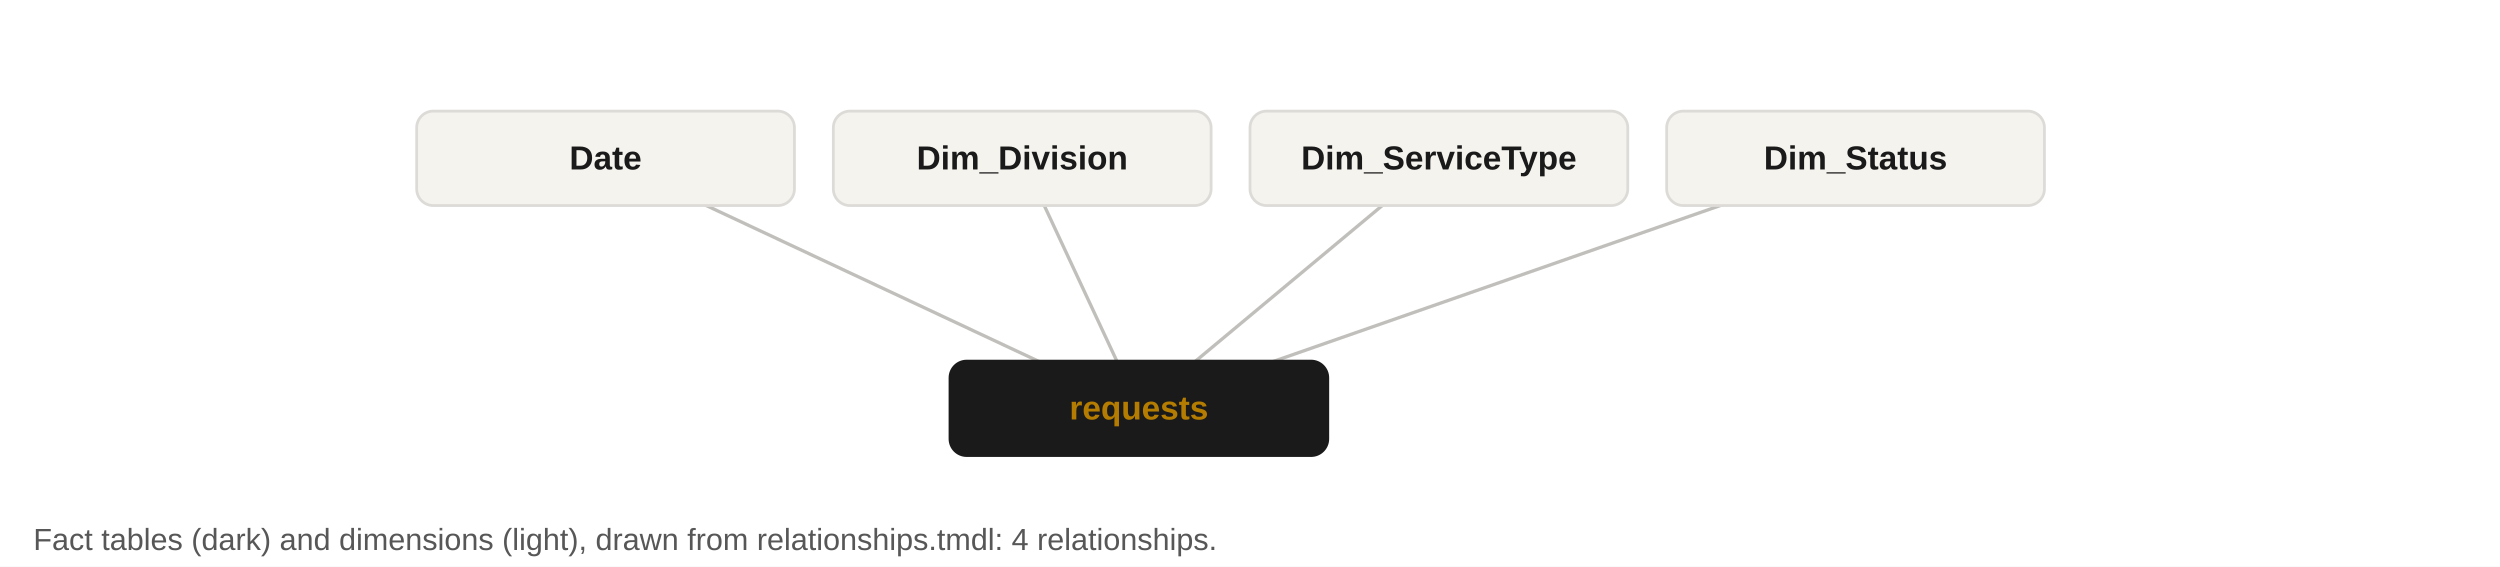
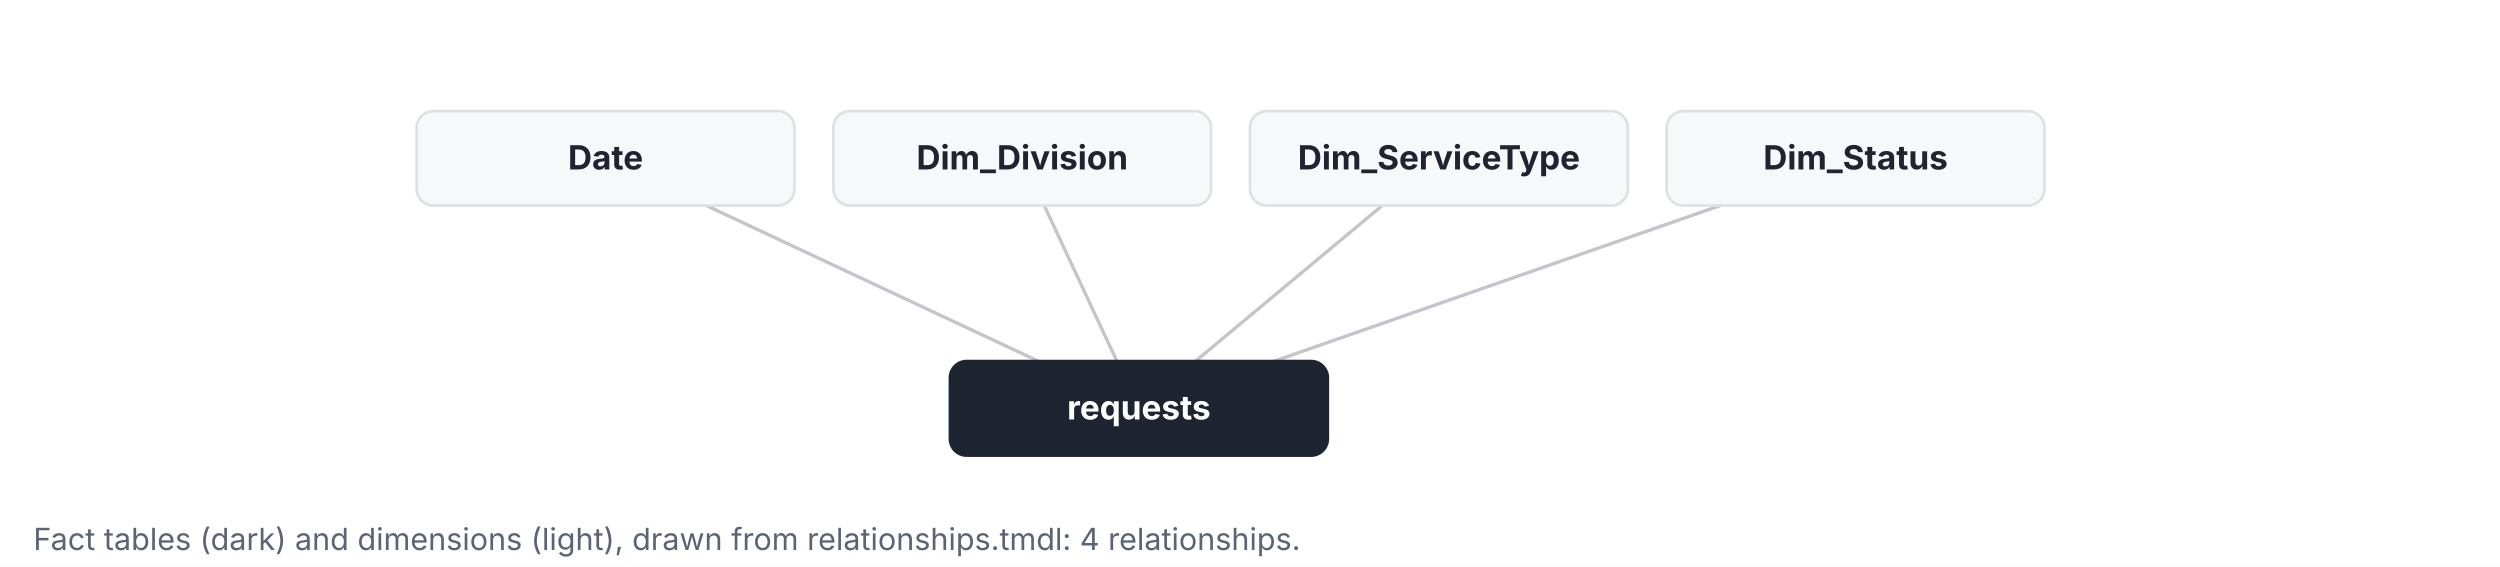
<svg xmlns="http://www.w3.org/2000/svg" viewBox="0 0 900 204" role="img" aria-label="Star-schema diagram drawn from the model relationships">
  <rect width="100%" height="100%" fill="#fff" />
-   <line x1="410" y1="147" x2="218" y2="57" stroke="#C0BFBB" stroke-width="1.2" />
-   <line x1="410" y1="147" x2="368" y2="57" stroke="#C0BFBB" stroke-width="1.2" />
-   <line x1="410" y1="147" x2="518" y2="57" stroke="#C0BFBB" stroke-width="1.2" />
-   <line x1="410" y1="147" x2="668" y2="57" stroke="#C0BFBB" stroke-width="1.2" />
-   <rect x="150" y="40" width="136" height="34" rx="6" fill="#F5F3EE" stroke="#DDDBD7" />
-   <text x="218" y="61" text-anchor="middle" font-family="Segoe UI,Arial,sans-serif" font-size="12" font-weight="700" fill="#1A1A1A">Date</text>
-   <rect x="300" y="40" width="136" height="34" rx="6" fill="#F5F3EE" stroke="#DDDBD7" />
-   <text x="368" y="61" text-anchor="middle" font-family="Segoe UI,Arial,sans-serif" font-size="12" font-weight="700" fill="#1A1A1A">Dim_Division</text>
-   <rect x="450" y="40" width="136" height="34" rx="6" fill="#F5F3EE" stroke="#DDDBD7" />
-   <text x="518" y="61" text-anchor="middle" font-family="Segoe UI,Arial,sans-serif" font-size="12" font-weight="700" fill="#1A1A1A">Dim_ServiceType</text>
-   <rect x="600" y="40" width="136" height="34" rx="6" fill="#F5F3EE" stroke="#DDDBD7" />
-   <text x="668" y="61" text-anchor="middle" font-family="Segoe UI,Arial,sans-serif" font-size="12" font-weight="700" fill="#1A1A1A">Dim_Status</text>
-   <rect x="342" y="130" width="136" height="34" rx="6" fill="#1A1A1A" stroke="#1A1A1A" />
-   <text x="410" y="151" text-anchor="middle" font-family="Segoe UI,Arial,sans-serif" font-size="12" font-weight="700" fill="#B47C00">requests</text>
-   <text x="12" y="198" font-family="Segoe UI,Arial,sans-serif" font-size="11" fill="#575757">Fact tables (dark) and dimensions (light), drawn from relationships.tmdl: 4 relationships.</text>
+   <line x1="410" y1="147" x2="218" y2="57" stroke="#C3C5CA" stroke-width="1.2" />
+   <line x1="410" y1="147" x2="368" y2="57" stroke="#C3C5CA" stroke-width="1.2" />
+   <line x1="410" y1="147" x2="518" y2="57" stroke="#C3C5CA" stroke-width="1.2" />
+   <line x1="410" y1="147" x2="668" y2="57" stroke="#C3C5CA" stroke-width="1.2" />
+   <rect x="150" y="40" width="136" height="34" rx="6" fill="#F7F8FA" stroke="#DFE1E4" />
+   <text x="218" y="61" text-anchor="middle" font-family="Inter,Segoe UI,Arial,sans-serif" font-size="12" font-weight="700" fill="#1E2530">Date</text>
+   <rect x="300" y="40" width="136" height="34" rx="6" fill="#F7F8FA" stroke="#DFE1E4" />
+   <text x="368" y="61" text-anchor="middle" font-family="Inter,Segoe UI,Arial,sans-serif" font-size="12" font-weight="700" fill="#1E2530">Dim_Division</text>
+   <rect x="450" y="40" width="136" height="34" rx="6" fill="#F7F8FA" stroke="#DFE1E4" />
+   <text x="518" y="61" text-anchor="middle" font-family="Inter,Segoe UI,Arial,sans-serif" font-size="12" font-weight="700" fill="#1E2530">Dim_ServiceType</text>
+   <rect x="600" y="40" width="136" height="34" rx="6" fill="#F7F8FA" stroke="#DFE1E4" />
+   <text x="668" y="61" text-anchor="middle" font-family="Inter,Segoe UI,Arial,sans-serif" font-size="12" font-weight="700" fill="#1E2530">Dim_Status</text>
+   <rect x="342" y="130" width="136" height="34" rx="6" fill="#1E2530" stroke="#1E2530" />
+   <text x="410" y="151" text-anchor="middle" font-family="Inter,Segoe UI,Arial,sans-serif" font-size="12" font-weight="700" fill="#FFFFFF">requests</text>
+   <text x="12" y="198" font-family="Inter,Segoe UI,Arial,sans-serif" font-size="11" fill="#5A6474">Fact tables (dark) and dimensions (light), drawn from relationships.tmdl: 4 relationships.</text>
</svg>
